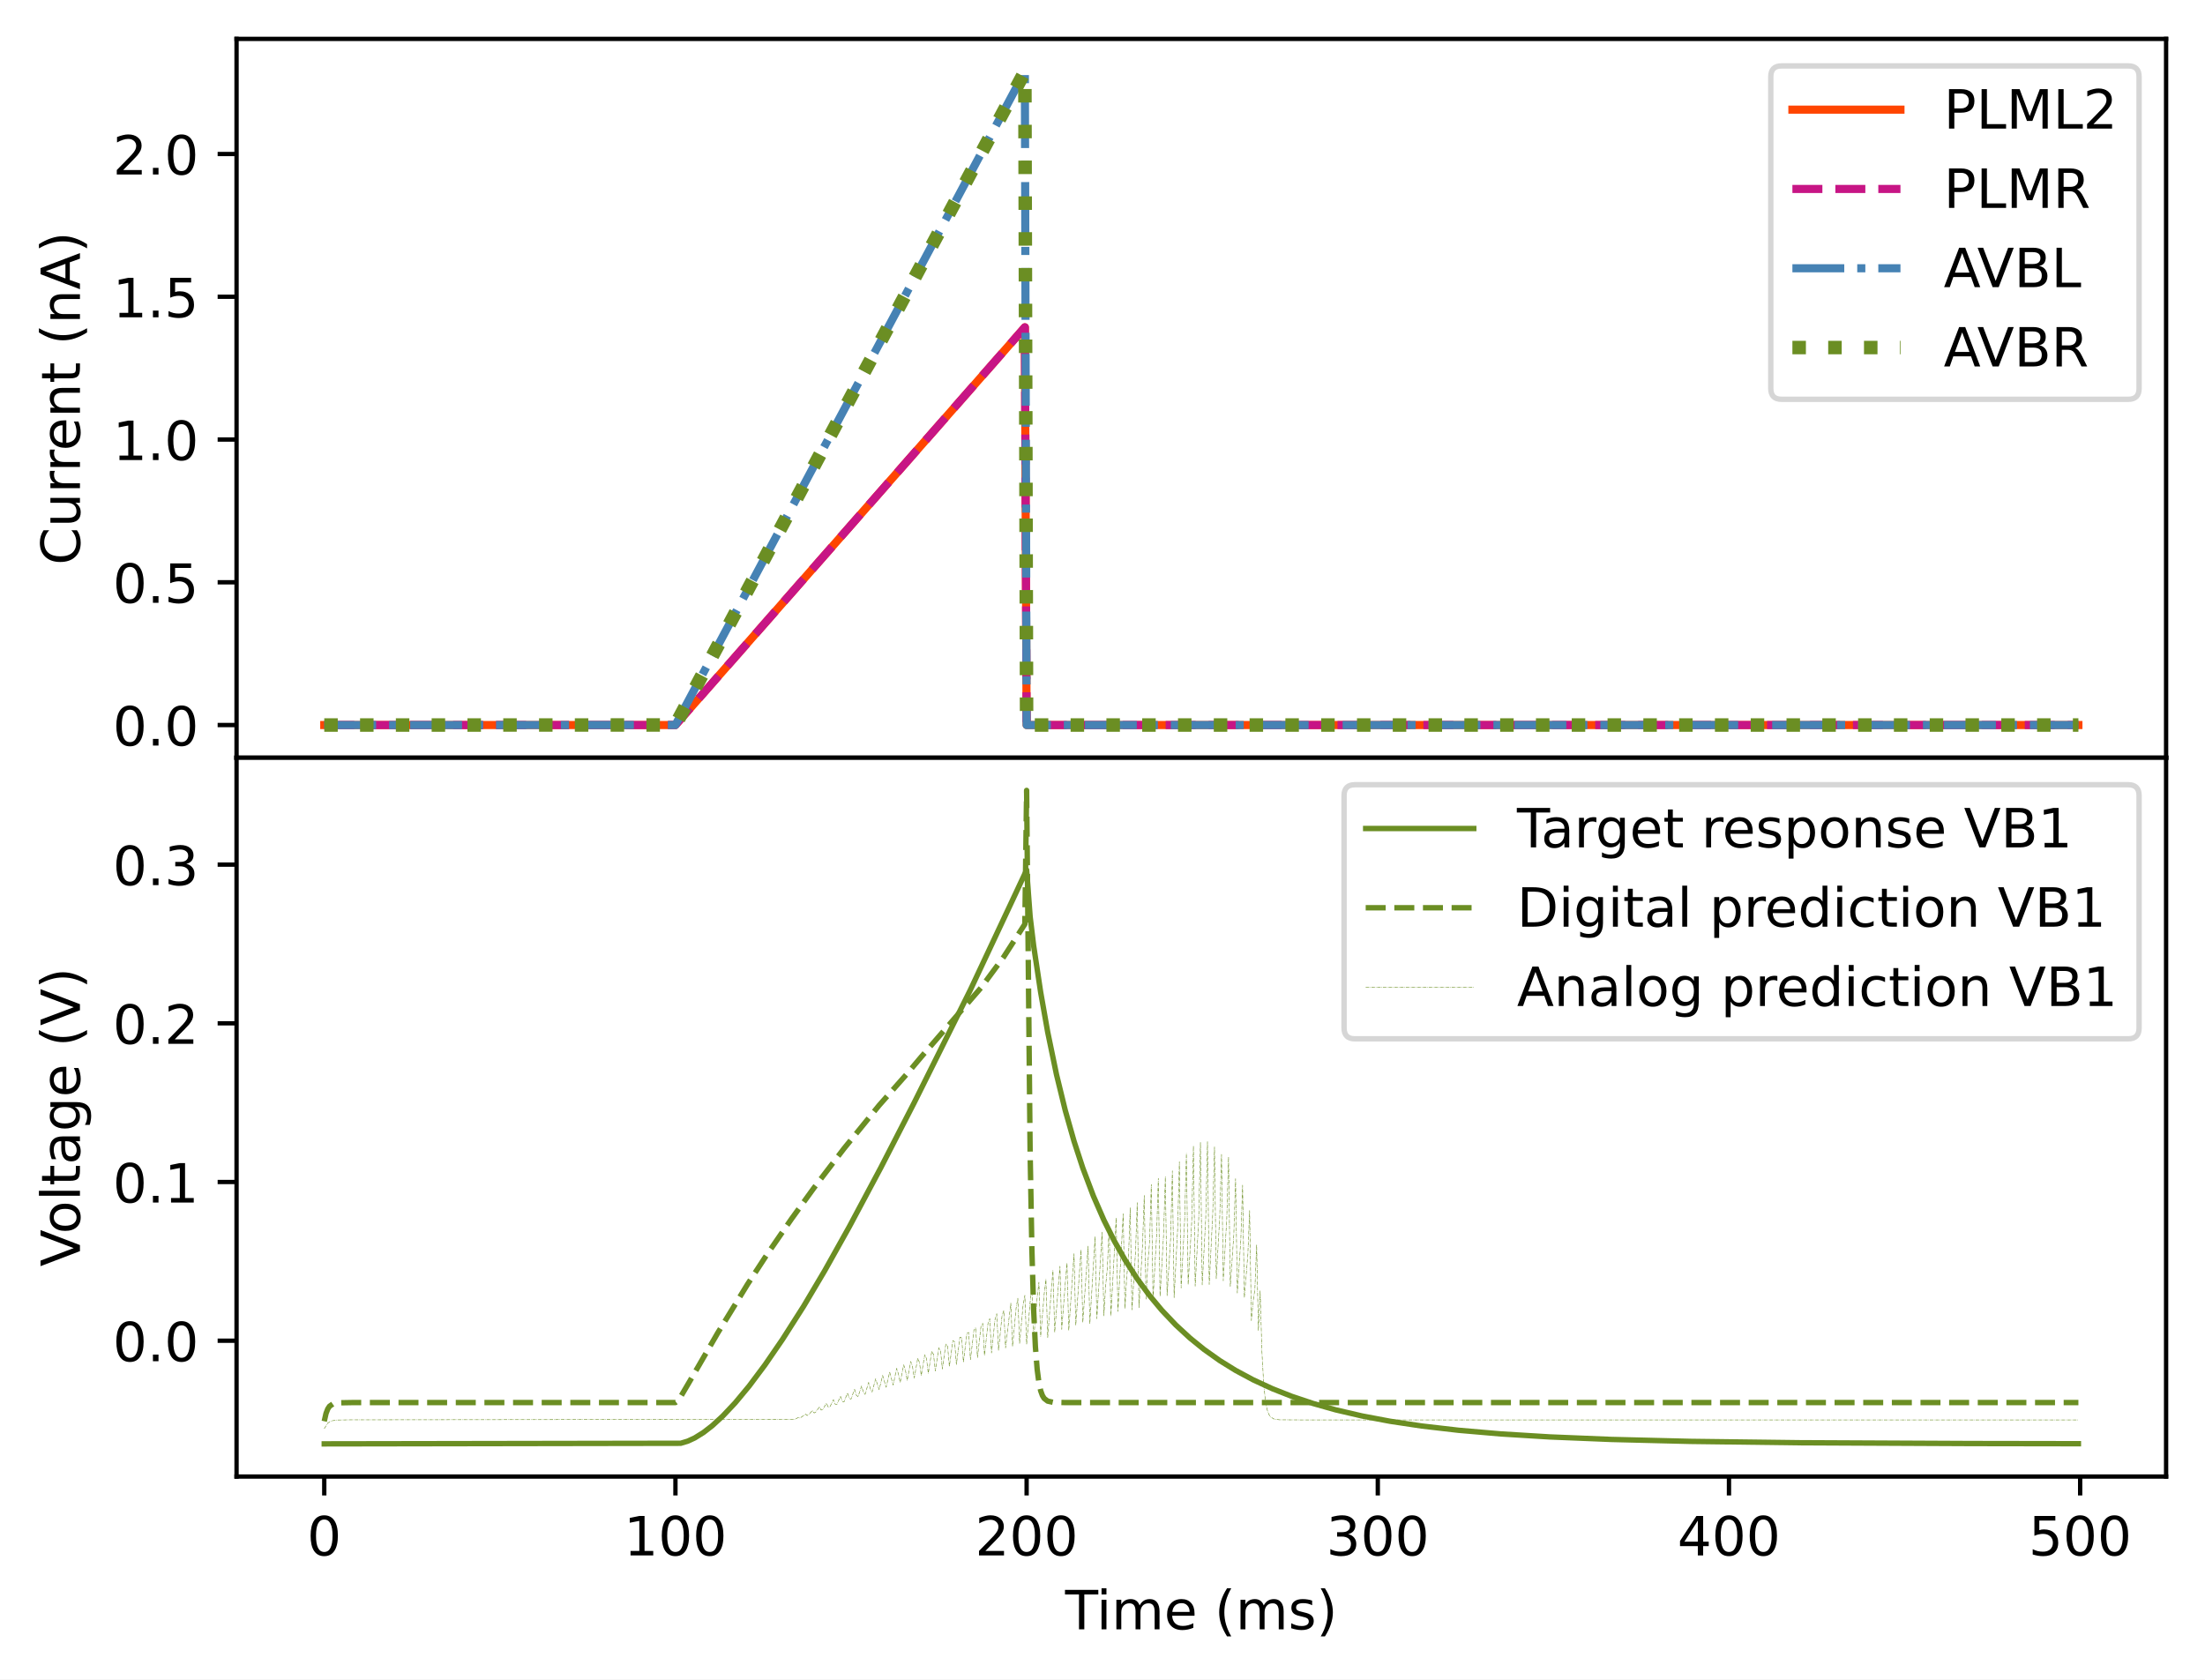
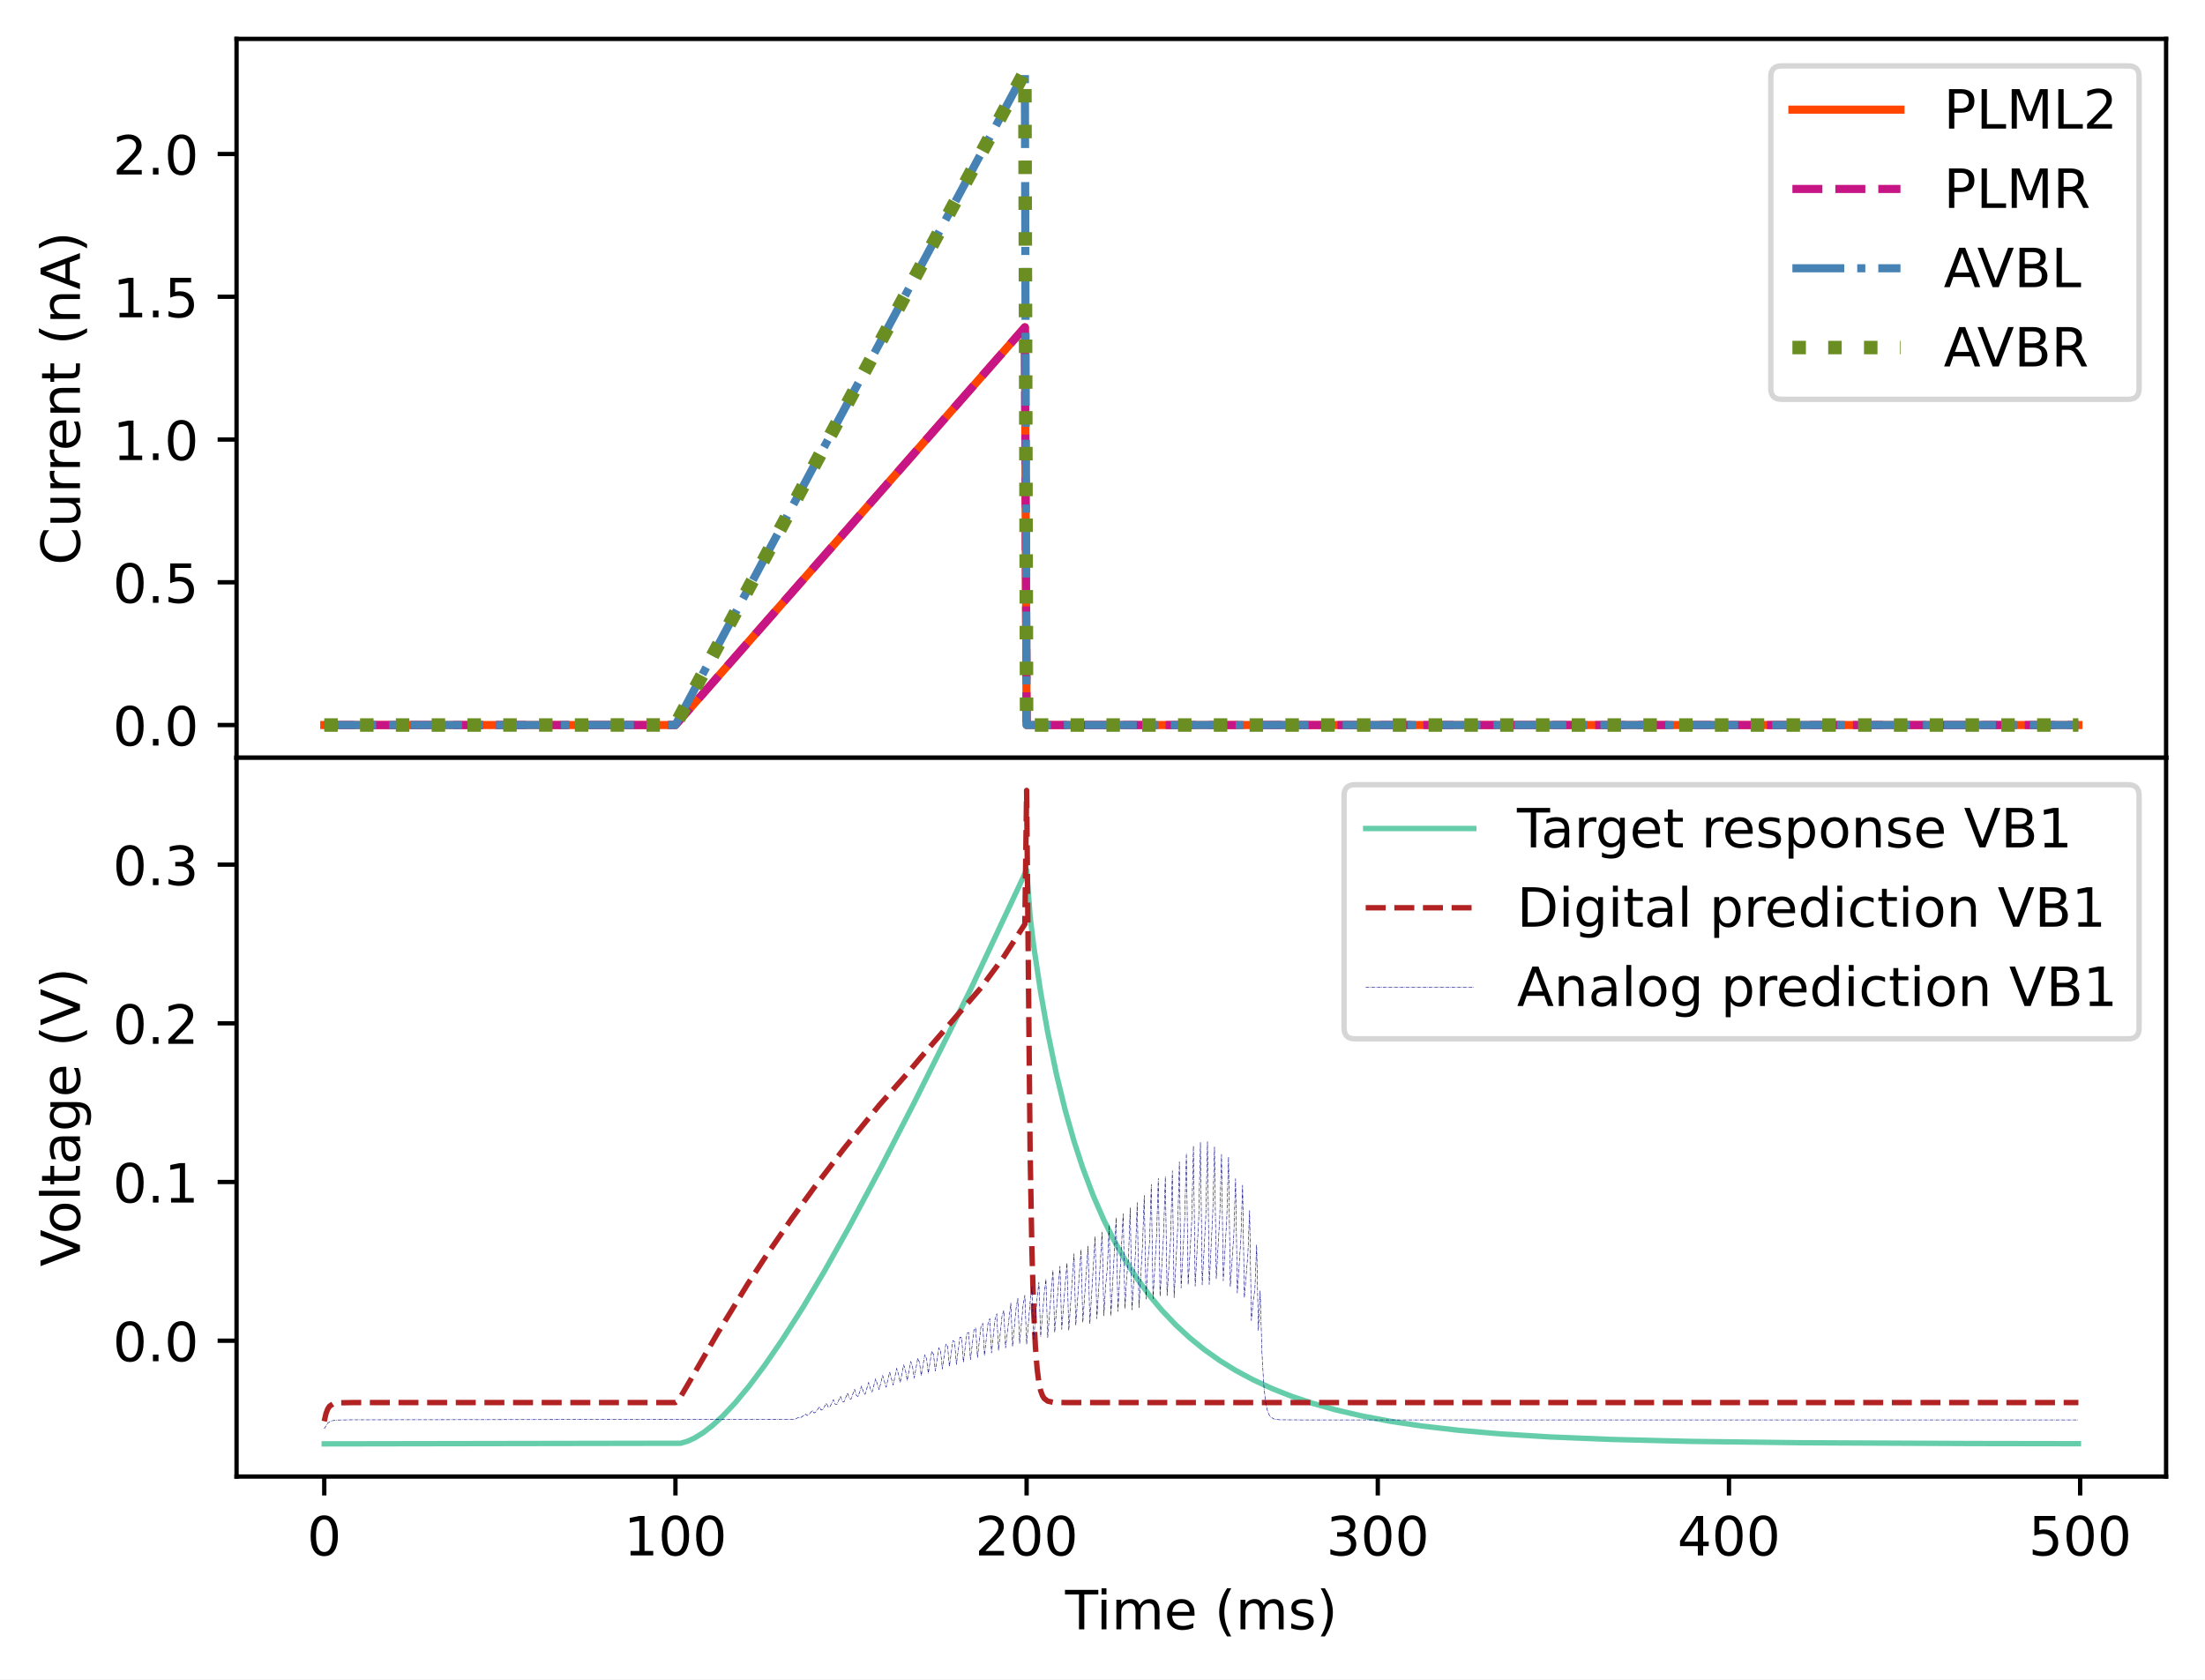
<svg xmlns="http://www.w3.org/2000/svg" xmlns:xlink="http://www.w3.org/1999/xlink" width="408.101pt" height="310.868pt" viewBox="0 0 408.101 310.868" version="1.1">
  <defs>
    <style type="text/css">*{stroke-linejoin: round; stroke-linecap: butt}</style>
  </defs>
  <g id="figure_1">
    <g id="patch_1">
      <path d="M 0 310.868  L 408.101 310.868  L 408.101 0  L 0 0  z " style="fill: #ffffff" />
    </g>
    <g id="axes_1">
      <g id="patch_2">
        <path d="M 43.781 140.256  L 400.901 140.256  L 400.901 7.2  L 43.781 7.2  z " style="fill: #ffffff" />
      </g>
      <g id="matplotlib.axis_1">
        <g id="xtick_1">
          <g id="line2d_1">
            <defs>
-               <path id="m1dd9bfaf51" d="M 0 0  L 0 3.5  " style="stroke: #000000; stroke-width: 0.8" />
+               <path id="m637053ee81" d="M 0 0  L 0 3.5  " style="stroke: #000000; stroke-width: 0.8" />
            </defs>
            <g>
-               <use xlink:href="#m1dd9bfaf51" x="60.014" y="140.256" style="stroke: #000000; stroke-width: 0.8" />
+               <use xlink:href="#m637053ee81" x="60.014" y="140.256" style="stroke: #000000; stroke-width: 0.8" />
            </g>
          </g>
        </g>
        <g id="xtick_2">
          <g id="line2d_2">
            <g>
-               <use xlink:href="#m1dd9bfaf51" x="125.01" y="140.256" style="stroke: #000000; stroke-width: 0.8" />
+               <use xlink:href="#m637053ee81" x="125.01" y="140.256" style="stroke: #000000; stroke-width: 0.8" />
            </g>
          </g>
        </g>
        <g id="xtick_3">
          <g id="line2d_3">
            <g>
-               <use xlink:href="#m1dd9bfaf51" x="190.006" y="140.256" style="stroke: #000000; stroke-width: 0.8" />
+               <use xlink:href="#m637053ee81" x="190.006" y="140.256" style="stroke: #000000; stroke-width: 0.8" />
            </g>
          </g>
        </g>
        <g id="xtick_4">
          <g id="line2d_4">
            <g>
-               <use xlink:href="#m1dd9bfaf51" x="255.002" y="140.256" style="stroke: #000000; stroke-width: 0.8" />
+               <use xlink:href="#m637053ee81" x="255.002" y="140.256" style="stroke: #000000; stroke-width: 0.8" />
            </g>
          </g>
        </g>
        <g id="xtick_5">
          <g id="line2d_5">
            <g>
-               <use xlink:href="#m1dd9bfaf51" x="319.998" y="140.256" style="stroke: #000000; stroke-width: 0.8" />
+               <use xlink:href="#m637053ee81" x="319.998" y="140.256" style="stroke: #000000; stroke-width: 0.8" />
            </g>
          </g>
        </g>
        <g id="xtick_6">
          <g id="line2d_6">
            <g>
-               <use xlink:href="#m1dd9bfaf51" x="384.994" y="140.256" style="stroke: #000000; stroke-width: 0.8" />
+               <use xlink:href="#m637053ee81" x="384.994" y="140.256" style="stroke: #000000; stroke-width: 0.8" />
            </g>
          </g>
        </g>
      </g>
      <g id="matplotlib.axis_2">
        <g id="ytick_1">
          <g id="line2d_7">
            <defs>
-               <path id="m79b9635668" d="M 0 0  L -3.5 0  " style="stroke: #000000; stroke-width: 0.8" />
+               <path id="m7df7a9f8bc" d="M 0 0  L -3.5 0  " style="stroke: #000000; stroke-width: 0.8" />
            </defs>
            <g>
-               <use xlink:href="#m79b9635668" x="43.781" y="134.208" style="stroke: #000000; stroke-width: 0.8" />
+               <use xlink:href="#m7df7a9f8bc" x="43.781" y="134.208" style="stroke: #000000; stroke-width: 0.8" />
            </g>
          </g>
          <g id="text_1">
            <text style="font: 10px 'DejaVu Sans', 'Bitstream Vera Sans', 'Computer Modern Sans Serif', 'Lucida Grande', 'Verdana', 'Geneva', 'Lucid', 'Arial', 'Helvetica', 'Avant Garde', sans-serif; text-anchor: end" x="36.781" y="138.007" transform="rotate(-0 36.78125 138.0072)">0.0</text>
          </g>
        </g>
        <g id="ytick_2">
          <g id="line2d_8">
            <g>
-               <use xlink:href="#m79b9635668" x="43.781" y="107.783" style="stroke: #000000; stroke-width: 0.8" />
+               <use xlink:href="#m7df7a9f8bc" x="43.781" y="107.783" style="stroke: #000000; stroke-width: 0.8" />
            </g>
          </g>
          <g id="text_2">
            <text style="font: 10px 'DejaVu Sans', 'Bitstream Vera Sans', 'Computer Modern Sans Serif', 'Lucida Grande', 'Verdana', 'Geneva', 'Lucid', 'Arial', 'Helvetica', 'Avant Garde', sans-serif; text-anchor: end" x="36.781" y="111.582" transform="rotate(-0 36.78125 111.5821)">0.5</text>
          </g>
        </g>
        <g id="ytick_3">
          <g id="line2d_9">
            <g>
-               <use xlink:href="#m79b9635668" x="43.781" y="81.358" style="stroke: #000000; stroke-width: 0.8" />
+               <use xlink:href="#m7df7a9f8bc" x="43.781" y="81.358" style="stroke: #000000; stroke-width: 0.8" />
            </g>
          </g>
          <g id="text_3">
            <text style="font: 10px 'DejaVu Sans', 'Bitstream Vera Sans', 'Computer Modern Sans Serif', 'Lucida Grande', 'Verdana', 'Geneva', 'Lucid', 'Arial', 'Helvetica', 'Avant Garde', sans-serif; text-anchor: end" x="36.781" y="85.157" transform="rotate(-0 36.78125 85.15695)">1.0</text>
          </g>
        </g>
        <g id="ytick_4">
          <g id="line2d_10">
            <g>
-               <use xlink:href="#m79b9635668" x="43.781" y="54.933" style="stroke: #000000; stroke-width: 0.8" />
+               <use xlink:href="#m7df7a9f8bc" x="43.781" y="54.933" style="stroke: #000000; stroke-width: 0.8" />
            </g>
          </g>
          <g id="text_4">
            <text style="font: 10px 'DejaVu Sans', 'Bitstream Vera Sans', 'Computer Modern Sans Serif', 'Lucida Grande', 'Verdana', 'Geneva', 'Lucid', 'Arial', 'Helvetica', 'Avant Garde', sans-serif; text-anchor: end" x="36.781" y="58.732" transform="rotate(-0 36.78125 58.73181)">1.5</text>
          </g>
        </g>
        <g id="ytick_5">
          <g id="line2d_11">
            <g>
-               <use xlink:href="#m79b9635668" x="43.781" y="28.507" style="stroke: #000000; stroke-width: 0.8" />
+               <use xlink:href="#m7df7a9f8bc" x="43.781" y="28.507" style="stroke: #000000; stroke-width: 0.8" />
            </g>
          </g>
          <g id="text_5">
            <text style="font: 10px 'DejaVu Sans', 'Bitstream Vera Sans', 'Computer Modern Sans Serif', 'Lucida Grande', 'Verdana', 'Geneva', 'Lucid', 'Arial', 'Helvetica', 'Avant Garde', sans-serif; text-anchor: end" x="36.781" y="32.307" transform="rotate(-0 36.78125 32.30668)">2.0</text>
          </g>
        </g>
        <g id="text_6">
          <text style="font: 10px 'DejaVu Sans', 'Bitstream Vera Sans', 'Computer Modern Sans Serif', 'Lucida Grande', 'Verdana', 'Geneva', 'Lucid', 'Arial', 'Helvetica', 'Avant Garde', sans-serif; text-anchor: middle" x="14.798" y="73.728" transform="rotate(-90 14.79844 73.728)">Current (nA)</text>
        </g>
      </g>
      <g id="line2d_12">
-         <path d="M 60.014 134.208  L 125.01 134.201  L 189.681 60.58  L 190.006 134.208  L 384.669 134.208  L 384.669 134.208  " clip-path="url(#paa5e607364)" style="fill: none; stroke: #ff4500; stroke-width: 1.5; stroke-linecap: square" />
+         <path d="M 60.014 134.208  L 125.01 134.201  L 189.681 60.58  L 190.006 134.208  L 384.669 134.208  L 384.669 134.208  " clip-path="url(#p8496c74631)" style="fill: none; stroke: #ff4500; stroke-width: 1.5; stroke-linecap: square" />
      </g>
      <g id="line2d_13">
-         <path d="M 60.014 134.208  L 125.01 134.201  L 189.681 60.58  L 190.006 134.208  L 384.669 134.208  L 384.669 134.208  " clip-path="url(#paa5e607364)" style="fill: none; stroke-dasharray: 5.55,2.4; stroke-dashoffset: 0; stroke: #c71585; stroke-width: 1.5" />
+         <path d="M 60.014 134.208  L 125.01 134.201  L 189.681 60.58  L 190.006 134.208  L 384.669 134.208  L 384.669 134.208  " clip-path="url(#p8496c74631)" style="fill: none; stroke-dasharray: 5.55,2.4; stroke-dashoffset: 0; stroke: #c71585; stroke-width: 1.5" />
      </g>
      <g id="line2d_14">
-         <path d="M 60.014 134.208  L 125.01 134.196  L 189.681 13.248  L 190.006 134.208  L 384.669 134.208  L 384.669 134.208  " clip-path="url(#paa5e607364)" style="fill: none; stroke-dasharray: 9.6,2.4,1.5,2.4; stroke-dashoffset: 0; stroke: #4682b4; stroke-width: 1.5" />
+         <path d="M 60.014 134.208  L 125.01 134.196  L 189.681 13.248  L 190.006 134.208  L 384.669 134.208  L 384.669 134.208  " clip-path="url(#p8496c74631)" style="fill: none; stroke-dasharray: 9.6,2.4,1.5,2.4; stroke-dashoffset: 0; stroke: #4682b4; stroke-width: 1.5" />
      </g>
      <g id="line2d_15">
-         <path d="M 60.014 134.208  L 125.01 134.196  L 189.681 13.248  L 190.006 134.208  L 384.669 134.208  L 384.669 134.208  " clip-path="url(#paa5e607364)" style="fill: none; stroke-dasharray: 2.5,4.125; stroke-dashoffset: 0; stroke: #6b8e23; stroke-width: 2.5" />
+         <path d="M 60.014 134.208  L 125.01 134.196  L 189.681 13.248  L 190.006 134.208  L 384.669 134.208  L 384.669 134.208  " clip-path="url(#p8496c74631)" style="fill: none; stroke-dasharray: 2.5,4.125; stroke-dashoffset: 0; stroke: #6b8e23; stroke-width: 2.5" />
      </g>
      <g id="patch_3">
        <path d="M 43.781 140.256  L 43.781 7.2  " style="fill: none; stroke: #000000; stroke-width: 0.8; stroke-linejoin: miter; stroke-linecap: square" />
      </g>
      <g id="patch_4">
        <path d="M 400.901 140.256  L 400.901 7.2  " style="fill: none; stroke: #000000; stroke-width: 0.8; stroke-linejoin: miter; stroke-linecap: square" />
      </g>
      <g id="patch_5">
        <path d="M 43.781 140.256  L 400.901 140.256  " style="fill: none; stroke: #000000; stroke-width: 0.8; stroke-linejoin: miter; stroke-linecap: square" />
      </g>
      <g id="patch_6">
        <path d="M 43.781 7.2  L 400.901 7.2  " style="fill: none; stroke: #000000; stroke-width: 0.8; stroke-linejoin: miter; stroke-linecap: square" />
      </g>
      <g id="legend_1">
        <g id="patch_7">
          <path d="M 329.737 73.912  L 393.901 73.912  Q 395.901 73.912 395.901 71.912  L 395.901 14.2  Q 395.901 12.2 393.901 12.2  L 329.737 12.2  Q 327.737 12.2 327.737 14.2  L 327.737 71.912  Q 327.737 73.912 329.737 73.912  z " style="fill: #ffffff; opacity: 0.8; stroke: #cccccc; stroke-linejoin: miter" />
        </g>
        <g id="line2d_16">
          <path d="M 331.737 20.298  L 341.737 20.298  L 351.737 20.298  " style="fill: none; stroke: #ff4500; stroke-width: 1.5; stroke-linecap: square" />
        </g>
        <g id="text_7">
          <text style="font: 10px 'DejaVu Sans', 'Bitstream Vera Sans', 'Computer Modern Sans Serif', 'Lucida Grande', 'Verdana', 'Geneva', 'Lucid', 'Arial', 'Helvetica', 'Avant Garde', sans-serif; text-anchor: start" x="359.737" y="23.798" transform="rotate(-0 359.7372 23.79844)">PLML2</text>
        </g>
        <g id="line2d_17">
          <path d="M 331.737 34.977  L 341.737 34.977  L 351.737 34.977  " style="fill: none; stroke-dasharray: 5.55,2.4; stroke-dashoffset: 0; stroke: #c71585; stroke-width: 1.5" />
        </g>
        <g id="text_8">
          <text style="font: 10px 'DejaVu Sans', 'Bitstream Vera Sans', 'Computer Modern Sans Serif', 'Lucida Grande', 'Verdana', 'Geneva', 'Lucid', 'Arial', 'Helvetica', 'Avant Garde', sans-serif; text-anchor: start" x="359.737" y="38.477" transform="rotate(-0 359.7372 38.47656)">PLMR</text>
        </g>
        <g id="line2d_18">
          <path d="M 331.737 49.655  L 341.737 49.655  L 351.737 49.655  " style="fill: none; stroke-dasharray: 9.6,2.4,1.5,2.4; stroke-dashoffset: 0; stroke: #4682b4; stroke-width: 1.5" />
        </g>
        <g id="text_9">
          <text style="font: 10px 'DejaVu Sans', 'Bitstream Vera Sans', 'Computer Modern Sans Serif', 'Lucida Grande', 'Verdana', 'Geneva', 'Lucid', 'Arial', 'Helvetica', 'Avant Garde', sans-serif; text-anchor: start" x="359.737" y="53.155" transform="rotate(-0 359.7372 53.15469)">AVBL</text>
        </g>
        <g id="line2d_19">
          <path d="M 331.737 64.333  L 341.737 64.333  L 351.737 64.333  " style="fill: none; stroke-dasharray: 2.5,4.125; stroke-dashoffset: 0; stroke: #6b8e23; stroke-width: 2.5" />
        </g>
        <g id="text_10">
          <text style="font: 10px 'DejaVu Sans', 'Bitstream Vera Sans', 'Computer Modern Sans Serif', 'Lucida Grande', 'Verdana', 'Geneva', 'Lucid', 'Arial', 'Helvetica', 'Avant Garde', sans-serif; text-anchor: start" x="359.737" y="67.833" transform="rotate(-0 359.7372 67.83281)">AVBR</text>
        </g>
      </g>
    </g>
    <g id="axes_2">
      <g id="patch_8">
        <path d="M 43.781 273.312  L 400.901 273.312  L 400.901 140.256  L 43.781 140.256  z " style="fill: #ffffff" />
      </g>
      <g id="matplotlib.axis_3">
        <g id="xtick_7">
          <g id="line2d_20">
            <g>
-               <use xlink:href="#m1dd9bfaf51" x="60.014" y="273.312" style="stroke: #000000; stroke-width: 0.8" />
+               <use xlink:href="#m637053ee81" x="60.014" y="273.312" style="stroke: #000000; stroke-width: 0.8" />
            </g>
          </g>
          <g id="text_11">
            <text style="font: 10px 'DejaVu Sans', 'Bitstream Vera Sans', 'Computer Modern Sans Serif', 'Lucida Grande', 'Verdana', 'Geneva', 'Lucid', 'Arial', 'Helvetica', 'Avant Garde', sans-serif; text-anchor: middle" x="60.014" y="287.91" transform="rotate(-0 60.01398 287.9104)">0</text>
          </g>
        </g>
        <g id="xtick_8">
          <g id="line2d_21">
            <g>
-               <use xlink:href="#m1dd9bfaf51" x="125.01" y="273.312" style="stroke: #000000; stroke-width: 0.8" />
+               <use xlink:href="#m637053ee81" x="125.01" y="273.312" style="stroke: #000000; stroke-width: 0.8" />
            </g>
          </g>
          <g id="text_12">
            <text style="font: 10px 'DejaVu Sans', 'Bitstream Vera Sans', 'Computer Modern Sans Serif', 'Lucida Grande', 'Verdana', 'Geneva', 'Lucid', 'Arial', 'Helvetica', 'Avant Garde', sans-serif; text-anchor: middle" x="125.01" y="287.91" transform="rotate(-0 125.0099 287.9104)">100</text>
          </g>
        </g>
        <g id="xtick_9">
          <g id="line2d_22">
            <g>
-               <use xlink:href="#m1dd9bfaf51" x="190.006" y="273.312" style="stroke: #000000; stroke-width: 0.8" />
+               <use xlink:href="#m637053ee81" x="190.006" y="273.312" style="stroke: #000000; stroke-width: 0.8" />
            </g>
          </g>
          <g id="text_13">
            <text style="font: 10px 'DejaVu Sans', 'Bitstream Vera Sans', 'Computer Modern Sans Serif', 'Lucida Grande', 'Verdana', 'Geneva', 'Lucid', 'Arial', 'Helvetica', 'Avant Garde', sans-serif; text-anchor: middle" x="190.006" y="287.91" transform="rotate(-0 190.0058 287.9104)">200</text>
          </g>
        </g>
        <g id="xtick_10">
          <g id="line2d_23">
            <g>
-               <use xlink:href="#m1dd9bfaf51" x="255.002" y="273.312" style="stroke: #000000; stroke-width: 0.8" />
+               <use xlink:href="#m637053ee81" x="255.002" y="273.312" style="stroke: #000000; stroke-width: 0.8" />
            </g>
          </g>
          <g id="text_14">
            <text style="font: 10px 'DejaVu Sans', 'Bitstream Vera Sans', 'Computer Modern Sans Serif', 'Lucida Grande', 'Verdana', 'Geneva', 'Lucid', 'Arial', 'Helvetica', 'Avant Garde', sans-serif; text-anchor: middle" x="255.002" y="287.91" transform="rotate(-0 255.0017 287.9104)">300</text>
          </g>
        </g>
        <g id="xtick_11">
          <g id="line2d_24">
            <g>
-               <use xlink:href="#m1dd9bfaf51" x="319.998" y="273.312" style="stroke: #000000; stroke-width: 0.8" />
+               <use xlink:href="#m637053ee81" x="319.998" y="273.312" style="stroke: #000000; stroke-width: 0.8" />
            </g>
          </g>
          <g id="text_15">
            <text style="font: 10px 'DejaVu Sans', 'Bitstream Vera Sans', 'Computer Modern Sans Serif', 'Lucida Grande', 'Verdana', 'Geneva', 'Lucid', 'Arial', 'Helvetica', 'Avant Garde', sans-serif; text-anchor: middle" x="319.998" y="287.91" transform="rotate(-0 319.9976 287.9104)">400</text>
          </g>
        </g>
        <g id="xtick_12">
          <g id="line2d_25">
            <g>
-               <use xlink:href="#m1dd9bfaf51" x="384.994" y="273.312" style="stroke: #000000; stroke-width: 0.8" />
+               <use xlink:href="#m637053ee81" x="384.994" y="273.312" style="stroke: #000000; stroke-width: 0.8" />
            </g>
          </g>
          <g id="text_16">
            <text style="font: 10px 'DejaVu Sans', 'Bitstream Vera Sans', 'Computer Modern Sans Serif', 'Lucida Grande', 'Verdana', 'Geneva', 'Lucid', 'Arial', 'Helvetica', 'Avant Garde', sans-serif; text-anchor: middle" x="384.994" y="287.91" transform="rotate(-0 384.9935 287.9104)">500</text>
          </g>
        </g>
        <g id="text_17">
          <text style="font: 10px 'DejaVu Sans', 'Bitstream Vera Sans', 'Computer Modern Sans Serif', 'Lucida Grande', 'Verdana', 'Geneva', 'Lucid', 'Arial', 'Helvetica', 'Avant Garde', sans-serif; text-anchor: middle" x="222.341" y="301.589" transform="rotate(-0 222.3413 301.5886)">Time (ms)</text>
        </g>
      </g>
      <g id="matplotlib.axis_4">
        <g id="ytick_6">
          <g id="line2d_26">
            <g>
-               <use xlink:href="#m79b9635668" x="43.781" y="248.169" style="stroke: #000000; stroke-width: 0.8" />
+               <use xlink:href="#m7df7a9f8bc" x="43.781" y="248.169" style="stroke: #000000; stroke-width: 0.8" />
            </g>
          </g>
          <g id="text_18">
            <text style="font: 10px 'DejaVu Sans', 'Bitstream Vera Sans', 'Computer Modern Sans Serif', 'Lucida Grande', 'Verdana', 'Geneva', 'Lucid', 'Arial', 'Helvetica', 'Avant Garde', sans-serif; text-anchor: end" x="36.781" y="251.968" transform="rotate(-0 36.78125 251.9684)">0.0</text>
          </g>
        </g>
        <g id="ytick_7">
          <g id="line2d_27">
            <g>
-               <use xlink:href="#m79b9635668" x="43.781" y="218.793" style="stroke: #000000; stroke-width: 0.8" />
+               <use xlink:href="#m7df7a9f8bc" x="43.781" y="218.793" style="stroke: #000000; stroke-width: 0.8" />
            </g>
          </g>
          <g id="text_19">
            <text style="font: 10px 'DejaVu Sans', 'Bitstream Vera Sans', 'Computer Modern Sans Serif', 'Lucida Grande', 'Verdana', 'Geneva', 'Lucid', 'Arial', 'Helvetica', 'Avant Garde', sans-serif; text-anchor: end" x="36.781" y="222.592" transform="rotate(-0 36.78125 222.5918)">0.1</text>
          </g>
        </g>
        <g id="ytick_8">
          <g id="line2d_28">
            <g>
-               <use xlink:href="#m79b9635668" x="43.781" y="189.416" style="stroke: #000000; stroke-width: 0.8" />
+               <use xlink:href="#m7df7a9f8bc" x="43.781" y="189.416" style="stroke: #000000; stroke-width: 0.8" />
            </g>
          </g>
          <g id="text_20">
            <text style="font: 10px 'DejaVu Sans', 'Bitstream Vera Sans', 'Computer Modern Sans Serif', 'Lucida Grande', 'Verdana', 'Geneva', 'Lucid', 'Arial', 'Helvetica', 'Avant Garde', sans-serif; text-anchor: end" x="36.781" y="193.215" transform="rotate(-0 36.78125 193.2152)">0.2</text>
          </g>
        </g>
        <g id="ytick_9">
          <g id="line2d_29">
            <g>
-               <use xlink:href="#m79b9635668" x="43.781" y="160.039" style="stroke: #000000; stroke-width: 0.8" />
+               <use xlink:href="#m7df7a9f8bc" x="43.781" y="160.039" style="stroke: #000000; stroke-width: 0.8" />
            </g>
          </g>
          <g id="text_21">
            <text style="font: 10px 'DejaVu Sans', 'Bitstream Vera Sans', 'Computer Modern Sans Serif', 'Lucida Grande', 'Verdana', 'Geneva', 'Lucid', 'Arial', 'Helvetica', 'Avant Garde', sans-serif; text-anchor: end" x="36.781" y="163.839" transform="rotate(-0 36.78125 163.8386)">0.3</text>
          </g>
        </g>
        <g id="text_22">
          <text style="font: 10px 'DejaVu Sans', 'Bitstream Vera Sans', 'Computer Modern Sans Serif', 'Lucida Grande', 'Verdana', 'Geneva', 'Lucid', 'Arial', 'Helvetica', 'Avant Garde', sans-serif; text-anchor: middle" x="14.798" y="206.784" transform="rotate(-90 14.79844 206.784)">Voltage (V)</text>
        </g>
      </g>
      <g id="line2d_30">
-         <path d="M 60.014 267.264  L 125.985 267.154  L 127.285 266.764  L 128.585 266.162  L 130.21 265.151  L 131.834 263.891  L 133.784 262.098  L 136.059 259.683  L 138.659 256.552  L 141.584 252.643  L 144.834 247.91  L 148.733 241.792  L 152.633 235.216  L 157.183 227.083  L 163.032 216.117  L 169.207 204.095  L 179.606 183.211  L 188.056 165.207  L 190.006 161.033  L 190.656 169.672  L 191.306 175.057  L 192.606 183.673  L 193.906 191.031  L 195.53 198.874  L 197.155 205.526  L 198.78 211.241  L 200.405 216.206  L 202.355 221.37  L 204.305 225.839  L 206.255 229.744  L 208.205 233.185  L 210.479 236.713  L 212.754 239.805  L 215.029 242.531  L 217.629 245.269  L 220.229 247.666  L 222.829 249.774  L 225.754 251.85  L 228.678 253.661  L 231.928 255.408  L 235.503 257.058  L 239.078 258.467  L 242.977 259.774  L 247.202 260.965  L 252.077 262.099  L 257.277 263.079  L 263.126 263.957  L 269.951 264.748  L 277.75 265.421  L 286.85 265.98  L 298.224 266.445  L 312.848 266.803  L 332.997 267.055  L 364.845 267.204  L 384.669 267.236  L 384.669 267.236  " clip-path="url(#p516e375f41)" style="fill: none; stroke: #6b8e23; stroke-linecap: square" />
+         <path d="M 60.014 267.264  L 125.985 267.154  L 127.285 266.764  L 128.585 266.162  L 130.21 265.151  L 131.834 263.891  L 133.784 262.098  L 136.059 259.683  L 138.659 256.552  L 141.584 252.643  L 144.834 247.91  L 148.733 241.792  L 152.633 235.216  L 157.183 227.083  L 163.032 216.117  L 169.207 204.095  L 179.606 183.211  L 188.056 165.207  L 190.006 161.033  L 190.656 169.672  L 191.306 175.057  L 192.606 183.673  L 193.906 191.031  L 195.53 198.874  L 197.155 205.526  L 198.78 211.241  L 200.405 216.206  L 202.355 221.37  L 204.305 225.839  L 206.255 229.744  L 208.205 233.185  L 210.479 236.713  L 212.754 239.805  L 215.029 242.531  L 217.629 245.269  L 220.229 247.666  L 222.829 249.774  L 225.754 251.85  L 228.678 253.661  L 231.928 255.408  L 235.503 257.058  L 239.078 258.467  L 242.977 259.774  L 247.202 260.965  L 252.077 262.099  L 257.277 263.079  L 263.126 263.957  L 269.951 264.748  L 277.75 265.421  L 286.85 265.98  L 298.224 266.445  L 312.848 266.803  L 332.997 267.055  L 364.845 267.204  L 384.669 267.236  L 384.669 267.236  " clip-path="url(#p7965d4e8e0)" style="fill: none; stroke: #66cdaa; stroke-linecap: square" />
      </g>
      <g id="line2d_31">
-         <path d="M 60.014 263.084  L 60.339 261.637  L 60.664 260.794  L 60.989 260.303  L 61.639 259.851  L 62.614 259.665  L 65.214 259.62  L 125.01 259.614  L 125.335 259.372  L 125.985 258.516  L 127.61 255.755  L 132.809 246.782  L 138.334 237.757  L 141.909 232.28  L 146.459 225.667  L 150.683 219.831  L 156.208 212.594  L 162.708 204.601  L 167.907 198.719  L 170.507 195.631  L 181.556 182.845  L 185.781 177.111  L 189.681 171.056  L 190.006 146.304  L 190.656 213.268  L 190.981 231.263  L 191.306 242.431  L 191.631 249.279  L 191.956 253.432  L 192.281 255.932  L 192.606 257.429  L 192.931 258.322  L 193.256 258.852  L 193.906 259.352  L 194.88 259.565  L 197.155 259.618  L 266.376 259.619  L 384.669 259.619  L 384.669 259.619  " clip-path="url(#p516e375f41)" style="fill: none; stroke-dasharray: 3.7,1.6; stroke-dashoffset: 0; stroke: #6b8e23" />
+         <path d="M 60.014 263.084  L 60.339 261.637  L 60.664 260.794  L 60.989 260.303  L 61.639 259.851  L 62.614 259.665  L 65.214 259.62  L 125.01 259.614  L 125.335 259.372  L 125.985 258.516  L 127.61 255.755  L 132.809 246.782  L 138.334 237.757  L 141.909 232.28  L 146.459 225.667  L 150.683 219.831  L 156.208 212.594  L 162.708 204.601  L 167.907 198.719  L 170.507 195.631  L 181.556 182.845  L 185.781 177.111  L 189.681 171.056  L 190.006 146.304  L 190.656 213.268  L 190.981 231.263  L 191.306 242.431  L 191.631 249.279  L 191.956 253.432  L 192.281 255.932  L 192.606 257.429  L 192.931 258.322  L 193.256 258.852  L 193.906 259.352  L 194.88 259.565  L 197.155 259.618  L 266.376 259.619  L 384.669 259.619  L 384.669 259.619  " clip-path="url(#p7965d4e8e0)" style="fill: none; stroke-dasharray: 3.7,1.6; stroke-dashoffset: 0; stroke: #b22222" />
      </g>
      <g id="line2d_32">
-         <path d="M 60.014 264.454  L 60.664 263.407  L 61.314 263.02  L 62.289 262.854  L 64.889 262.814  L 147.108 262.725  L 147.758 262.375  L 148.083 262.482  L 148.733 262.022  L 149.058 261.736  L 149.383 262.022  L 149.708 261.816  L 150.358 261.088  L 150.683 261.548  L 151.008 261.351  L 151.658 260.407  L 151.983 261.015  L 152.308 260.858  L 152.958 259.738  L 153.283 260.487  L 153.608 260.399  L 154.258 259.084  L 154.583 259.929  L 154.908 259.932  L 155.558 258.453  L 155.883 259.403  L 156.208 259.487  L 156.858 257.855  L 157.183 258.84  L 157.508 258.974  L 158.158 257.16  L 158.483 258.242  L 158.808 258.541  L 159.458 256.555  L 159.783 257.651  L 160.108 258.108  L 160.758 255.892  L 161.083 257.042  L 161.408 257.668  L 162.058 255.223  L 162.708 257.238  L 163.357 254.582  L 164.007 256.789  L 164.657 253.967  L 165.307 256.378  L 165.957 253.283  L 166.282 254.341  L 166.607 255.919  L 167.257 252.633  L 167.582 253.666  L 167.907 255.511  L 168.557 252.019  L 168.882 252.936  L 169.207 255.09  L 169.857 251.381  L 170.182 252.245  L 170.507 254.603  L 171.157 250.771  L 171.482 251.487  L 171.807 254.197  L 172.457 250.091  L 172.782 250.726  L 173.107 253.772  L 173.757 249.483  L 174.082 250.007  L 174.407 253.406  L 175.057 248.79  L 175.382 249.134  L 175.707 252.935  L 176.357 248.16  L 176.682 248.374  L 177.007 252.572  L 177.657 247.53  L 177.982 247.523  L 178.307 252.129  L 178.956 246.83  L 179.281 246.647  L 179.606 251.684  L 180.256 246.222  L 180.581 245.768  L 180.906 251.286  L 181.556 245.56  L 181.881 244.942  L 182.206 250.875  L 182.856 245.011  L 183.181 244.075  L 183.506 250.43  L 184.156 244.273  L 184.481 243.17  L 184.806 249.943  L 185.456 243.561  L 185.781 242.573  L 186.106 249.506  L 187.081 241.21  L 187.406 249.241  L 188.056 242.188  L 188.381 240.307  L 188.706 248.662  L 189.356 241.561  L 189.681 239.773  L 190.006 248.827  L 190.656 241.06  L 190.981 238.138  L 191.306 247.91  L 191.956 240.168  L 192.281 237.351  L 192.606 247.384  L 193.256 239.559  L 193.581 236.815  L 193.906 247.597  L 194.556 239.097  L 194.88 235.142  L 195.205 246.654  L 195.855 238.272  L 196.18 234.397  L 196.505 246.071  L 197.155 237.606  L 197.48 233.813  L 197.805 246.303  L 198.78 232.07  L 199.105 245.344  L 200.08 231.31  L 200.405 244.826  L 201.38 230.669  L 201.705 245.073  L 202.68 228.874  L 203.005 244.094  L 203.98 228.08  L 204.305 243.559  L 204.63 238.05  L 204.955 234.653  L 205.28 226.773  L 205.605 243.546  L 206.58 225.403  L 206.905 242.758  L 207.88 224.671  L 208.205 242.247  L 208.53 236.416  L 208.855 232.919  L 209.18 223.571  L 209.505 242.458  L 210.155 231.854  L 210.479 222.617  L 210.804 242.062  L 211.454 230.548  L 211.779 221.283  L 212.104 240.466  L 212.429 233.986  L 212.754 230.05  L 213.079 219.252  L 213.404 240.413  L 214.054 228.828  L 214.379 218.115  L 214.704 239.941  L 215.354 228.563  L 215.679 217.839  L 216.004 239.831  L 216.654 229.265  L 216.979 216.725  L 217.304 240.212  L 217.954 227.548  L 218.279 215.048  L 218.604 238.406  L 219.254 225.796  L 219.579 213.509  L 219.904 237.792  L 220.554 226.269  L 220.879 212.104  L 221.204 238.075  L 221.854 225.696  L 222.179 211.468  L 222.504 237.833  L 223.154 225.536  L 223.479 211.323  L 223.804 237.77  L 224.454 224.587  L 224.779 212.295  L 225.104 236.691  L 225.754 225.183  L 226.079 213.684  L 226.403 237.073  L 227.053 225.472  L 227.378 214.135  L 227.703 238.122  L 228.353 228.538  L 228.678 218.183  L 229.003 239.339  L 229.653 229.45  L 229.978 219.382  L 230.303 240.196  L 230.953 232.222  L 231.278 224.079  L 231.603 244.444  L 231.928 240.935  L 232.253 238.654  L 232.578 230.409  L 232.903 246.311  L 233.228 238.946  L 233.553 250.185  L 233.878 256.14  L 234.203 259.277  L 234.528 260.952  L 234.853 261.832  L 235.178 262.3  L 235.828 262.678  L 236.803 262.807  L 240.703 262.83  L 384.669 262.83  L 384.669 262.83  " clip-path="url(#p516e375f41)" style="fill: none; stroke-dasharray: 0.64,0.16,0.1,0.16; stroke-dashoffset: 0; stroke: #6b8e23; stroke-width: 0.1" />
+         <path d="M 60.014 264.454  L 60.664 263.407  L 61.314 263.02  L 62.289 262.854  L 64.889 262.814  L 147.108 262.725  L 147.758 262.375  L 148.083 262.482  L 148.733 262.022  L 149.058 261.736  L 149.383 262.022  L 149.708 261.816  L 150.358 261.088  L 150.683 261.548  L 151.008 261.351  L 151.658 260.407  L 151.983 261.015  L 152.308 260.858  L 152.958 259.738  L 153.283 260.487  L 153.608 260.399  L 154.258 259.084  L 154.583 259.929  L 154.908 259.932  L 155.558 258.453  L 155.883 259.403  L 156.208 259.487  L 156.858 257.855  L 157.183 258.84  L 157.508 258.974  L 158.158 257.16  L 158.483 258.242  L 158.808 258.541  L 159.458 256.555  L 159.783 257.651  L 160.108 258.108  L 160.758 255.892  L 161.083 257.042  L 161.408 257.668  L 162.058 255.223  L 162.708 257.238  L 163.357 254.582  L 164.007 256.789  L 164.657 253.967  L 165.307 256.378  L 165.957 253.283  L 166.282 254.341  L 166.607 255.919  L 167.257 252.633  L 167.582 253.666  L 167.907 255.511  L 168.557 252.019  L 168.882 252.936  L 169.207 255.09  L 169.857 251.381  L 170.182 252.245  L 170.507 254.603  L 171.157 250.771  L 171.482 251.487  L 171.807 254.197  L 172.457 250.091  L 172.782 250.726  L 173.107 253.772  L 173.757 249.483  L 174.082 250.007  L 174.407 253.406  L 175.057 248.79  L 175.382 249.134  L 175.707 252.935  L 176.357 248.16  L 176.682 248.374  L 177.007 252.572  L 177.657 247.53  L 177.982 247.523  L 178.307 252.129  L 178.956 246.83  L 179.281 246.647  L 179.606 251.684  L 180.256 246.222  L 180.581 245.768  L 180.906 251.286  L 181.556 245.56  L 181.881 244.942  L 182.206 250.875  L 182.856 245.011  L 183.181 244.075  L 183.506 250.43  L 184.156 244.273  L 184.481 243.17  L 184.806 249.943  L 185.456 243.561  L 185.781 242.573  L 186.106 249.506  L 187.081 241.21  L 187.406 249.241  L 188.056 242.188  L 188.381 240.307  L 188.706 248.662  L 189.356 241.561  L 189.681 239.773  L 190.006 248.827  L 190.656 241.06  L 190.981 238.138  L 191.306 247.91  L 191.956 240.168  L 192.281 237.351  L 192.606 247.384  L 193.256 239.559  L 193.581 236.815  L 193.906 247.597  L 194.556 239.097  L 194.88 235.142  L 195.205 246.654  L 195.855 238.272  L 196.18 234.397  L 196.505 246.071  L 197.155 237.606  L 197.48 233.813  L 197.805 246.303  L 198.78 232.07  L 199.105 245.344  L 200.08 231.31  L 200.405 244.826  L 201.38 230.669  L 201.705 245.073  L 202.68 228.874  L 203.005 244.094  L 203.98 228.08  L 204.305 243.559  L 204.63 238.05  L 204.955 234.653  L 205.28 226.773  L 205.605 243.546  L 206.58 225.403  L 206.905 242.758  L 207.88 224.671  L 208.205 242.247  L 208.53 236.416  L 208.855 232.919  L 209.18 223.571  L 209.505 242.458  L 210.155 231.854  L 210.479 222.617  L 210.804 242.062  L 211.454 230.548  L 211.779 221.283  L 212.104 240.466  L 212.429 233.986  L 212.754 230.05  L 213.079 219.252  L 213.404 240.413  L 214.054 228.828  L 214.379 218.115  L 214.704 239.941  L 215.354 228.563  L 215.679 217.839  L 216.004 239.831  L 216.654 229.265  L 216.979 216.725  L 217.304 240.212  L 217.954 227.548  L 218.279 215.048  L 218.604 238.406  L 219.254 225.796  L 219.579 213.509  L 219.904 237.792  L 220.554 226.269  L 220.879 212.104  L 221.204 238.075  L 221.854 225.696  L 222.179 211.468  L 222.504 237.833  L 223.154 225.536  L 223.479 211.323  L 223.804 237.77  L 224.454 224.587  L 224.779 212.295  L 225.104 236.691  L 225.754 225.183  L 226.079 213.684  L 226.403 237.073  L 227.053 225.472  L 227.378 214.135  L 227.703 238.122  L 228.353 228.538  L 228.678 218.183  L 229.003 239.339  L 229.653 229.45  L 229.978 219.382  L 230.303 240.196  L 230.953 232.222  L 231.278 224.079  L 231.603 244.444  L 231.928 240.935  L 232.253 238.654  L 232.578 230.409  L 232.903 246.311  L 233.228 238.946  L 233.553 250.185  L 233.878 256.14  L 234.203 259.277  L 234.528 260.952  L 234.853 261.832  L 235.178 262.3  L 235.828 262.678  L 236.803 262.807  L 240.703 262.83  L 384.669 262.83  L 384.669 262.83  " clip-path="url(#p7965d4e8e0)" style="fill: none; stroke-dasharray: 0.64,0.16,0.1,0.16; stroke-dashoffset: 0; stroke: #000080; stroke-width: 0.1" />
      </g>
      <g id="patch_9">
        <path d="M 43.781 273.312  L 43.781 140.256  " style="fill: none; stroke: #000000; stroke-width: 0.8; stroke-linejoin: miter; stroke-linecap: square" />
      </g>
      <g id="patch_10">
        <path d="M 400.901 273.312  L 400.901 140.256  " style="fill: none; stroke: #000000; stroke-width: 0.8; stroke-linejoin: miter; stroke-linecap: square" />
      </g>
      <g id="patch_11">
        <path d="M 43.781 273.312  L 400.901 273.312  " style="fill: none; stroke: #000000; stroke-width: 0.8; stroke-linejoin: miter; stroke-linecap: square" />
      </g>
      <g id="patch_12">
        <path d="M 43.781 140.256  L 400.901 140.256  " style="fill: none; stroke: #000000; stroke-width: 0.8; stroke-linejoin: miter; stroke-linecap: square" />
      </g>
      <g id="legend_2">
        <g id="patch_13">
          <path d="M 250.762 192.29  L 393.901 192.29  Q 395.901 192.29 395.901 190.29  L 395.901 147.256  Q 395.901 145.256 393.901 145.256  L 250.762 145.256  Q 248.762 145.256 248.762 147.256  L 248.762 190.29  Q 248.762 192.29 250.762 192.29  z " style="fill: #ffffff; opacity: 0.8; stroke: #cccccc; stroke-linejoin: miter" />
        </g>
        <g id="line2d_33">
-           <path d="M 252.762 153.354  L 262.762 153.354  L 272.762 153.354  " style="fill: none; stroke: #6b8e23; stroke-linecap: square" />
+           <path d="M 252.762 153.354  L 262.762 153.354  L 272.762 153.354  " style="fill: none; stroke: #66cdaa; stroke-linecap: square" />
        </g>
        <g id="text_23">
          <text style="font: 10px 'DejaVu Sans', 'Bitstream Vera Sans', 'Computer Modern Sans Serif', 'Lucida Grande', 'Verdana', 'Geneva', 'Lucid', 'Arial', 'Helvetica', 'Avant Garde', sans-serif; text-anchor: start" x="280.762" y="156.854" transform="rotate(-0 280.7622 156.8544)">Target response VB1</text>
        </g>
        <g id="line2d_34">
-           <path d="M 252.762 168.033  L 262.762 168.033  L 272.762 168.033  " style="fill: none; stroke-dasharray: 3.7,1.6; stroke-dashoffset: 0; stroke: #6b8e23" />
+           <path d="M 252.762 168.033  L 262.762 168.033  L 272.762 168.033  " style="fill: none; stroke-dasharray: 3.7,1.6; stroke-dashoffset: 0; stroke: #b22222" />
        </g>
        <g id="text_24">
          <text style="font: 10px 'DejaVu Sans', 'Bitstream Vera Sans', 'Computer Modern Sans Serif', 'Lucida Grande', 'Verdana', 'Geneva', 'Lucid', 'Arial', 'Helvetica', 'Avant Garde', sans-serif; text-anchor: start" x="280.762" y="171.533" transform="rotate(-0 280.7622 171.5326)">Digital prediction VB1</text>
        </g>
        <g id="line2d_35">
-           <path d="M 252.762 182.711  L 262.762 182.711  L 272.762 182.711  " style="fill: none; stroke-dasharray: 0.64,0.16,0.1,0.16; stroke-dashoffset: 0; stroke: #6b8e23; stroke-width: 0.1" />
+           <path d="M 252.762 182.711  L 262.762 182.711  L 272.762 182.711  " style="fill: none; stroke-dasharray: 0.64,0.16,0.1,0.16; stroke-dashoffset: 0; stroke: #000080; stroke-width: 0.1" />
        </g>
        <g id="text_25">
          <text style="font: 10px 'DejaVu Sans', 'Bitstream Vera Sans', 'Computer Modern Sans Serif', 'Lucida Grande', 'Verdana', 'Geneva', 'Lucid', 'Arial', 'Helvetica', 'Avant Garde', sans-serif; text-anchor: start" x="280.762" y="186.211" transform="rotate(-0 280.7622 186.2107)">Analog prediction VB1</text>
        </g>
      </g>
    </g>
  </g>
  <defs>
-     <clipPath id="paa5e607364">
+     <clipPath id="p8496c74631">
      <rect x="43.781" y="7.2" width="357.12" height="133.056" />
    </clipPath>
-     <clipPath id="p516e375f41">
+     <clipPath id="p7965d4e8e0">
      <rect x="43.781" y="140.256" width="357.12" height="133.056" />
    </clipPath>
  </defs>
</svg>
